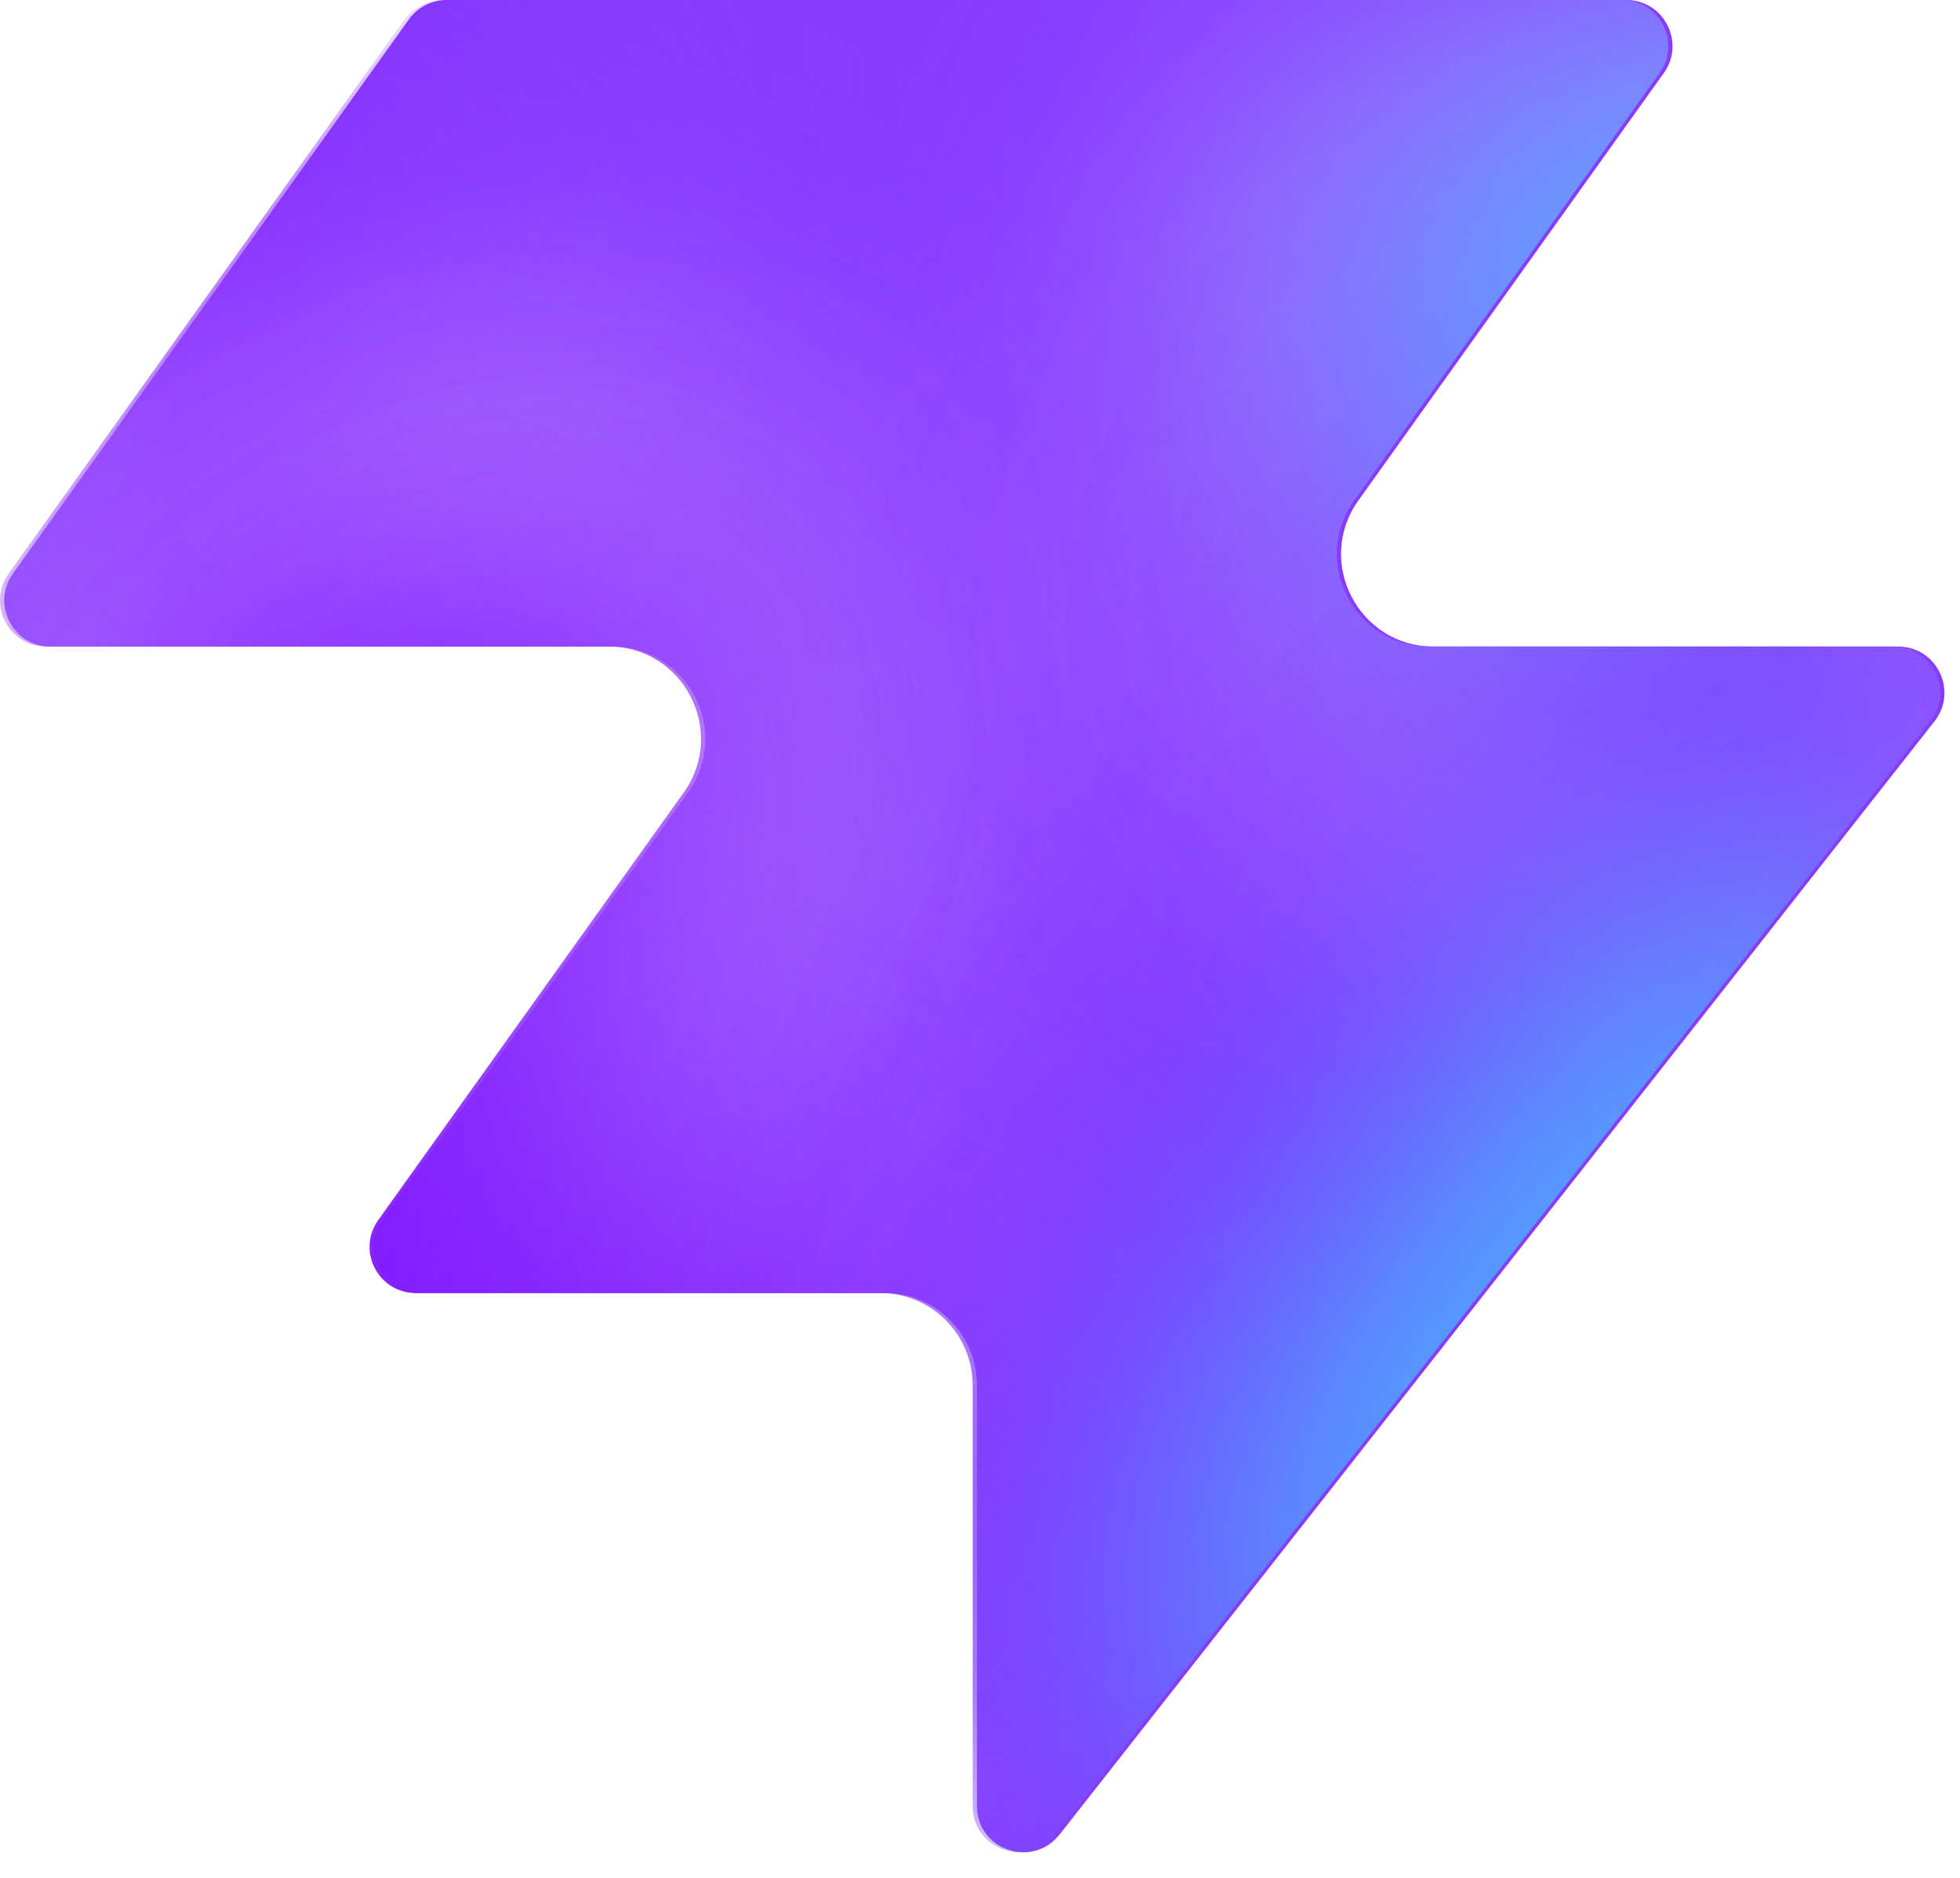
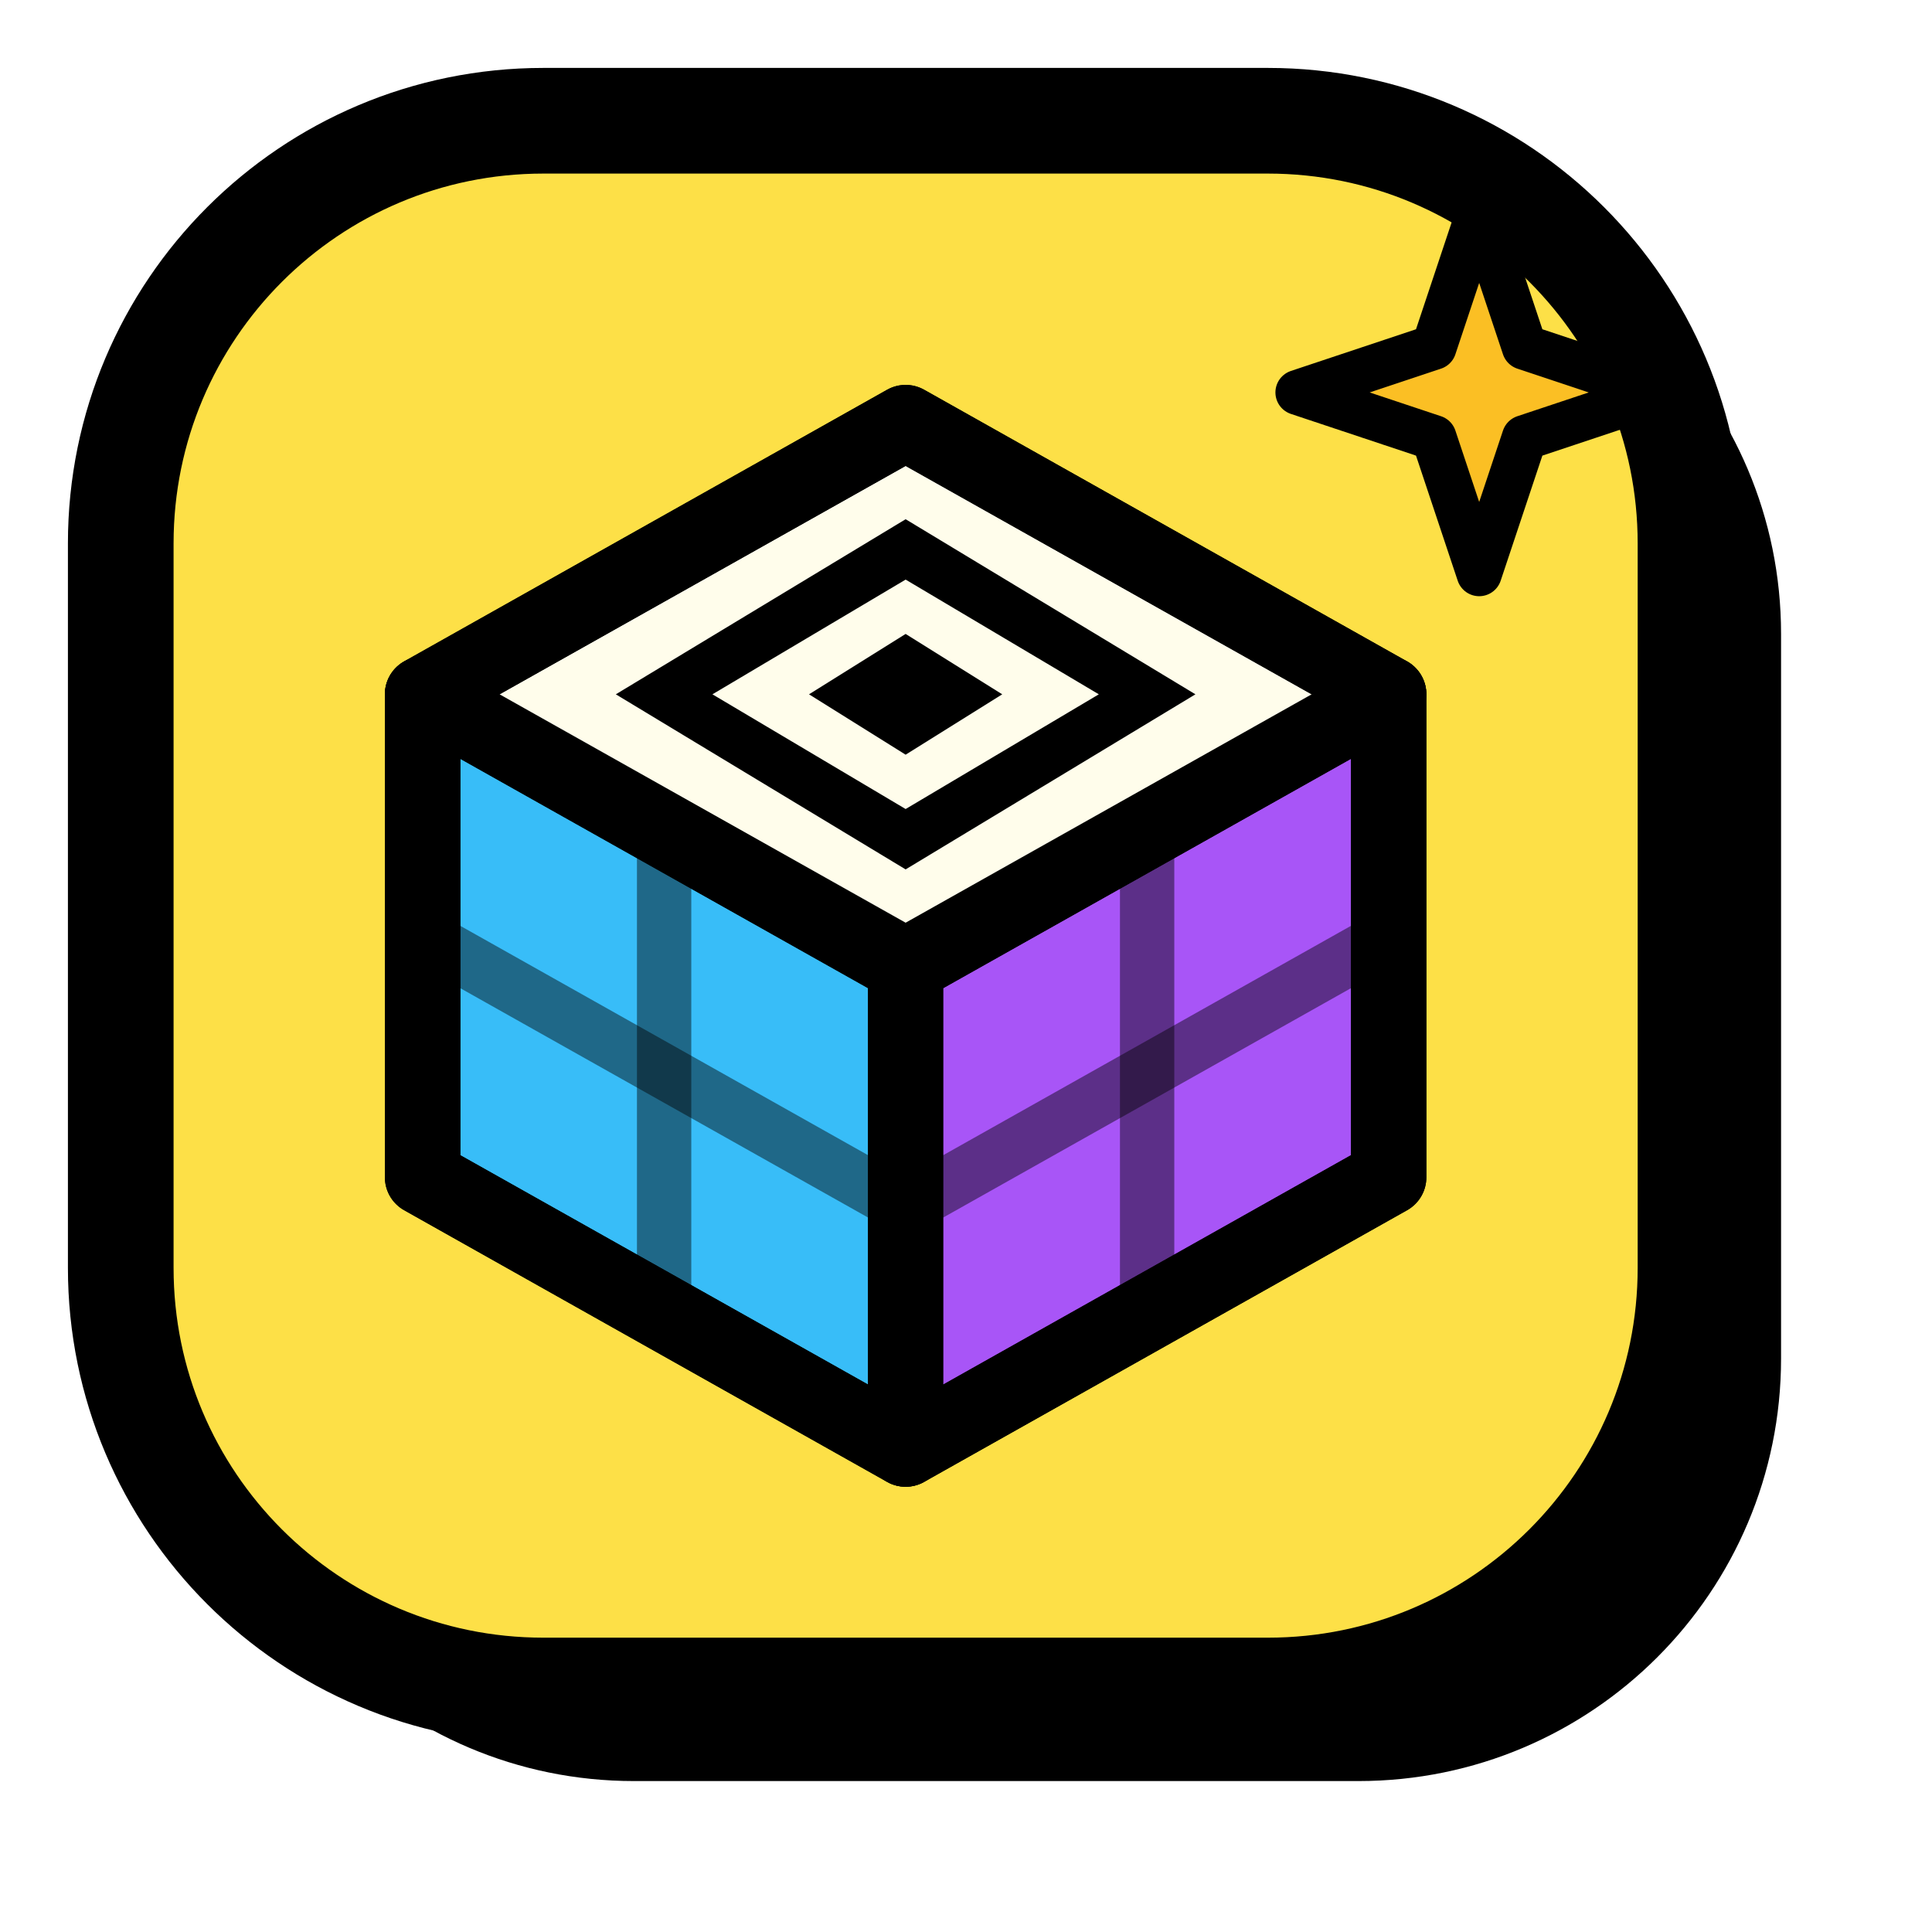
- <svg xmlns="http://www.w3.org/2000/svg" width="48" height="46" fill="none" viewBox="0 0 48 46">
-   <path fill="#863bff" d="M25.946 44.938c-.664.845-2.021.375-2.021-.698V33.937a2.26 2.26 0 0 0-2.262-2.262H10.287c-.92 0-1.456-1.04-.92-1.788l7.48-10.471c1.07-1.497 0-3.578-1.842-3.578H1.237c-.92 0-1.456-1.04-.92-1.788L10.013.474c.214-.297.556-.474.92-.474h28.894c.92 0 1.456 1.04.92 1.788l-7.48 10.471c-1.07 1.498 0 3.579 1.842 3.579h11.377c.943 0 1.473 1.088.89 1.83L25.947 44.94z" style="fill:#863bff;fill:color(display-p3 .525 .23 1);fill-opacity:1" />
-   <mask id="a" width="48" height="46" x="0" y="0" maskUnits="userSpaceOnUse" style="mask-type:alpha">
-     <path fill="#000" d="M25.842 44.938c-.664.844-2.021.375-2.021-.698V33.937a2.26 2.26 0 0 0-2.262-2.262H10.183c-.92 0-1.456-1.04-.92-1.788l7.48-10.471c1.07-1.498 0-3.579-1.842-3.579H1.133c-.92 0-1.456-1.04-.92-1.787L9.91.473c.214-.297.556-.474.92-.474h28.894c.92 0 1.456 1.04.92 1.788l-7.48 10.471c-1.07 1.498 0 3.578 1.842 3.578h11.377c.943 0 1.473 1.088.89 1.832L25.843 44.94z" style="fill:#000;fill-opacity:1" />
-   </mask>
-   <g mask="url(#a)">
-     <g filter="url(#b)">
-       <ellipse cx="5.508" cy="14.704" fill="#ede6ff" rx="5.508" ry="14.704" style="fill:#ede6ff;fill:color(display-p3 .927 .903 1);fill-opacity:1" transform="matrix(.00324 1 1 -.00324 -4.47 31.516)" />
-     </g>
-     <g filter="url(#c)">
-       <ellipse cx="10.399" cy="29.851" fill="#ede6ff" rx="10.399" ry="29.851" style="fill:#ede6ff;fill:color(display-p3 .927 .903 1);fill-opacity:1" transform="matrix(.00324 1 1 -.00324 -39.328 7.883)" />
-     </g>
-     <g filter="url(#d)">
-       <ellipse cx="5.508" cy="30.487" fill="#7e14ff" rx="5.508" ry="30.487" style="fill:#7e14ff;fill:color(display-p3 .492 .077 1);fill-opacity:1" transform="rotate(89.814 -25.913 -14.639)scale(1 -1)" />
-     </g>
-     <g filter="url(#e)">
-       <ellipse cx="5.508" cy="30.599" fill="#7e14ff" rx="5.508" ry="30.599" style="fill:#7e14ff;fill:color(display-p3 .492 .077 1);fill-opacity:1" transform="rotate(89.814 -32.644 -3.334)scale(1 -1)" />
-     </g>
-     <g filter="url(#f)">
-       <ellipse cx="5.508" cy="30.599" fill="#7e14ff" rx="5.508" ry="30.599" style="fill:#7e14ff;fill:color(display-p3 .492 .077 1);fill-opacity:1" transform="matrix(.00324 1 1 -.00324 -34.34 30.47)" />
-     </g>
-     <g filter="url(#g)">
-       <ellipse cx="14.072" cy="22.078" fill="#ede6ff" rx="14.072" ry="22.078" style="fill:#ede6ff;fill:color(display-p3 .927 .903 1);fill-opacity:1" transform="rotate(93.35 24.506 48.493)scale(-1 1)" />
-     </g>
-     <g filter="url(#h)">
-       <ellipse cx="3.47" cy="21.501" fill="#7e14ff" rx="3.47" ry="21.501" style="fill:#7e14ff;fill:color(display-p3 .492 .077 1);fill-opacity:1" transform="rotate(89.009 28.708 47.59)scale(-1 1)" />
-     </g>
-     <g filter="url(#i)">
-       <ellipse cx="3.47" cy="21.501" fill="#7e14ff" rx="3.47" ry="21.501" style="fill:#7e14ff;fill:color(display-p3 .492 .077 1);fill-opacity:1" transform="rotate(89.009 28.708 47.59)scale(-1 1)" />
-     </g>
-     <g filter="url(#j)">
-       <ellipse cx=".387" cy="8.972" fill="#7e14ff" rx="4.407" ry="29.108" style="fill:#7e14ff;fill:color(display-p3 .492 .077 1);fill-opacity:1" transform="rotate(39.51 .387 8.972)" />
-     </g>
-     <g filter="url(#k)">
-       <ellipse cx="47.523" cy="-6.092" fill="#7e14ff" rx="4.407" ry="29.108" style="fill:#7e14ff;fill:color(display-p3 .492 .077 1);fill-opacity:1" transform="rotate(37.892 47.523 -6.092)" />
-     </g>
-     <g filter="url(#l)">
-       <ellipse cx="41.412" cy="6.333" fill="#47bfff" rx="5.971" ry="9.665" style="fill:#47bfff;fill:color(display-p3 .28 .748 1);fill-opacity:1" transform="rotate(37.892 41.412 6.333)" />
-     </g>
-     <g filter="url(#m)">
-       <ellipse cx="-1.879" cy="38.332" fill="#7e14ff" rx="4.407" ry="29.108" style="fill:#7e14ff;fill:color(display-p3 .492 .077 1);fill-opacity:1" transform="rotate(37.892 -1.88 38.332)" />
-     </g>
-     <g filter="url(#n)">
-       <ellipse cx="-1.879" cy="38.332" fill="#7e14ff" rx="4.407" ry="29.108" style="fill:#7e14ff;fill:color(display-p3 .492 .077 1);fill-opacity:1" transform="rotate(37.892 -1.88 38.332)" />
-     </g>
-     <g filter="url(#o)">
-       <ellipse cx="35.651" cy="29.907" fill="#7e14ff" rx="4.407" ry="29.108" style="fill:#7e14ff;fill:color(display-p3 .492 .077 1);fill-opacity:1" transform="rotate(37.892 35.651 29.907)" />
-     </g>
-     <g filter="url(#p)">
-       <ellipse cx="38.418" cy="32.4" fill="#47bfff" rx="5.971" ry="15.297" style="fill:#47bfff;fill:color(display-p3 .28 .748 1);fill-opacity:1" transform="rotate(37.892 38.418 32.4)" />
-     </g>
-   </g>
-   <defs>
-     <filter id="b" width="60.045" height="41.654" x="-19.77" y="16.149" color-interpolation-filters="sRGB" filterUnits="userSpaceOnUse">
-       <feFlood flood-opacity="0" result="BackgroundImageFix" />
-       <feBlend in="SourceGraphic" in2="BackgroundImageFix" result="shape" />
-       <feGaussianBlur result="effect1_foregroundBlur_2002_17158" stdDeviation="7.659" />
-     </filter>
-     <filter id="c" width="90.34" height="51.437" x="-54.613" y="-7.533" color-interpolation-filters="sRGB" filterUnits="userSpaceOnUse">
-       <feFlood flood-opacity="0" result="BackgroundImageFix" />
-       <feBlend in="SourceGraphic" in2="BackgroundImageFix" result="shape" />
-       <feGaussianBlur result="effect1_foregroundBlur_2002_17158" stdDeviation="7.659" />
-     </filter>
-     <filter id="d" width="79.355" height="29.4" x="-49.64" y="2.03" color-interpolation-filters="sRGB" filterUnits="userSpaceOnUse">
-       <feFlood flood-opacity="0" result="BackgroundImageFix" />
-       <feBlend in="SourceGraphic" in2="BackgroundImageFix" result="shape" />
-       <feGaussianBlur result="effect1_foregroundBlur_2002_17158" stdDeviation="4.596" />
-     </filter>
-     <filter id="e" width="79.579" height="29.4" x="-45.045" y="20.029" color-interpolation-filters="sRGB" filterUnits="userSpaceOnUse">
-       <feFlood flood-opacity="0" result="BackgroundImageFix" />
-       <feBlend in="SourceGraphic" in2="BackgroundImageFix" result="shape" />
-       <feGaussianBlur result="effect1_foregroundBlur_2002_17158" stdDeviation="4.596" />
-     </filter>
-     <filter id="f" width="79.579" height="29.4" x="-43.513" y="21.178" color-interpolation-filters="sRGB" filterUnits="userSpaceOnUse">
-       <feFlood flood-opacity="0" result="BackgroundImageFix" />
-       <feBlend in="SourceGraphic" in2="BackgroundImageFix" result="shape" />
-       <feGaussianBlur result="effect1_foregroundBlur_2002_17158" stdDeviation="4.596" />
-     </filter>
-     <filter id="g" width="74.749" height="58.852" x="15.756" y="-17.901" color-interpolation-filters="sRGB" filterUnits="userSpaceOnUse">
-       <feFlood flood-opacity="0" result="BackgroundImageFix" />
-       <feBlend in="SourceGraphic" in2="BackgroundImageFix" result="shape" />
-       <feGaussianBlur result="effect1_foregroundBlur_2002_17158" stdDeviation="7.659" />
-     </filter>
-     <filter id="h" width="61.377" height="25.362" x="23.548" y="2.284" color-interpolation-filters="sRGB" filterUnits="userSpaceOnUse">
-       <feFlood flood-opacity="0" result="BackgroundImageFix" />
-       <feBlend in="SourceGraphic" in2="BackgroundImageFix" result="shape" />
-       <feGaussianBlur result="effect1_foregroundBlur_2002_17158" stdDeviation="4.596" />
-     </filter>
-     <filter id="i" width="61.377" height="25.362" x="23.548" y="2.284" color-interpolation-filters="sRGB" filterUnits="userSpaceOnUse">
-       <feFlood flood-opacity="0" result="BackgroundImageFix" />
-       <feBlend in="SourceGraphic" in2="BackgroundImageFix" result="shape" />
-       <feGaussianBlur result="effect1_foregroundBlur_2002_17158" stdDeviation="4.596" />
-     </filter>
-     <filter id="j" width="56.045" height="63.649" x="-27.636" y="-22.853" color-interpolation-filters="sRGB" filterUnits="userSpaceOnUse">
-       <feFlood flood-opacity="0" result="BackgroundImageFix" />
-       <feBlend in="SourceGraphic" in2="BackgroundImageFix" result="shape" />
-       <feGaussianBlur result="effect1_foregroundBlur_2002_17158" stdDeviation="4.596" />
-     </filter>
-     <filter id="k" width="54.814" height="64.646" x="20.116" y="-38.415" color-interpolation-filters="sRGB" filterUnits="userSpaceOnUse">
-       <feFlood flood-opacity="0" result="BackgroundImageFix" />
-       <feBlend in="SourceGraphic" in2="BackgroundImageFix" result="shape" />
-       <feGaussianBlur result="effect1_foregroundBlur_2002_17158" stdDeviation="4.596" />
-     </filter>
-     <filter id="l" width="33.541" height="35.313" x="24.641" y="-11.323" color-interpolation-filters="sRGB" filterUnits="userSpaceOnUse">
-       <feFlood flood-opacity="0" result="BackgroundImageFix" />
-       <feBlend in="SourceGraphic" in2="BackgroundImageFix" result="shape" />
-       <feGaussianBlur result="effect1_foregroundBlur_2002_17158" stdDeviation="4.596" />
-     </filter>
-     <filter id="m" width="54.814" height="64.646" x="-29.286" y="6.009" color-interpolation-filters="sRGB" filterUnits="userSpaceOnUse">
-       <feFlood flood-opacity="0" result="BackgroundImageFix" />
-       <feBlend in="SourceGraphic" in2="BackgroundImageFix" result="shape" />
-       <feGaussianBlur result="effect1_foregroundBlur_2002_17158" stdDeviation="4.596" />
-     </filter>
-     <filter id="n" width="54.814" height="64.646" x="-29.286" y="6.009" color-interpolation-filters="sRGB" filterUnits="userSpaceOnUse">
-       <feFlood flood-opacity="0" result="BackgroundImageFix" />
-       <feBlend in="SourceGraphic" in2="BackgroundImageFix" result="shape" />
-       <feGaussianBlur result="effect1_foregroundBlur_2002_17158" stdDeviation="4.596" />
-     </filter>
-     <filter id="o" width="54.814" height="64.646" x="8.244" y="-2.416" color-interpolation-filters="sRGB" filterUnits="userSpaceOnUse">
-       <feFlood flood-opacity="0" result="BackgroundImageFix" />
-       <feBlend in="SourceGraphic" in2="BackgroundImageFix" result="shape" />
-       <feGaussianBlur result="effect1_foregroundBlur_2002_17158" stdDeviation="4.596" />
-     </filter>
-     <filter id="p" width="39.409" height="43.623" x="18.713" y="10.588" color-interpolation-filters="sRGB" filterUnits="userSpaceOnUse">
-       <feFlood flood-opacity="0" result="BackgroundImageFix" />
-       <feBlend in="SourceGraphic" in2="BackgroundImageFix" result="shape" />
-       <feGaussianBlur result="effect1_foregroundBlur_2002_17158" stdDeviation="4.596" />
-     </filter>
-   </defs>
+ <svg xmlns="http://www.w3.org/2000/svg" viewBox="0 0 64 64" fill="none">
+   <rect x="7" y="7" width="52" height="52" rx="14" fill="#000000" />
+   <rect x="4" y="4" width="52" height="52" rx="14" fill="#fde047" stroke="#000000" stroke-width="3.5" />
+   <polygon points="14,23 30,32 30,48 14,39" fill="#38bdf8" stroke="#000000" stroke-width="2.5" stroke-linejoin="round" />
+   <polygon points="30,32 46,23 46,39 30,48" fill="#a855f7" stroke="#000000" stroke-width="2.5" stroke-linejoin="round" />
+   <polygon points="30,14 46,23 30,32 14,23" fill="#fffdeb" stroke="#000000" stroke-width="2.5" stroke-linejoin="round" />
+   <polygon points="30,17.2 39.6,23 30,28.8 20.4,23" fill="#000000" />
+   <polygon points="30,19.2 36.4,23 30,26.8 23.6,23" fill="#fffdeb" />
+   <polygon points="30,21 33.2,23 30,25 26.8,23" fill="#000000" />
+   <line x1="22" y1="27.5" x2="22" y2="43.5" stroke="#000000" stroke-width="1.8" opacity="0.45" />
+   <line x1="14" y1="31" x2="30" y2="40" stroke="#000000" stroke-width="1.8" opacity="0.45" />
+   <line x1="38" y1="27.5" x2="38" y2="43.5" stroke="#000000" stroke-width="1.8" opacity="0.45" />
+   <line x1="30" y1="40" x2="46" y2="31" stroke="#000000" stroke-width="1.8" opacity="0.45" />
+   <polygon points="30,14 46,23 46,39 30,48 14,39 14,23" fill="none" stroke="#000000" stroke-width="2.5" stroke-linejoin="round" />
+   <path d="M49 7 L50.5 11.5 L55 13 L50.5 14.5 L49 19 L47.5 14.5 L43 13 L47.5 11.5 Z" fill="#fbbf24" stroke="#000000" stroke-width="1.5" stroke-linejoin="round" />
</svg>
